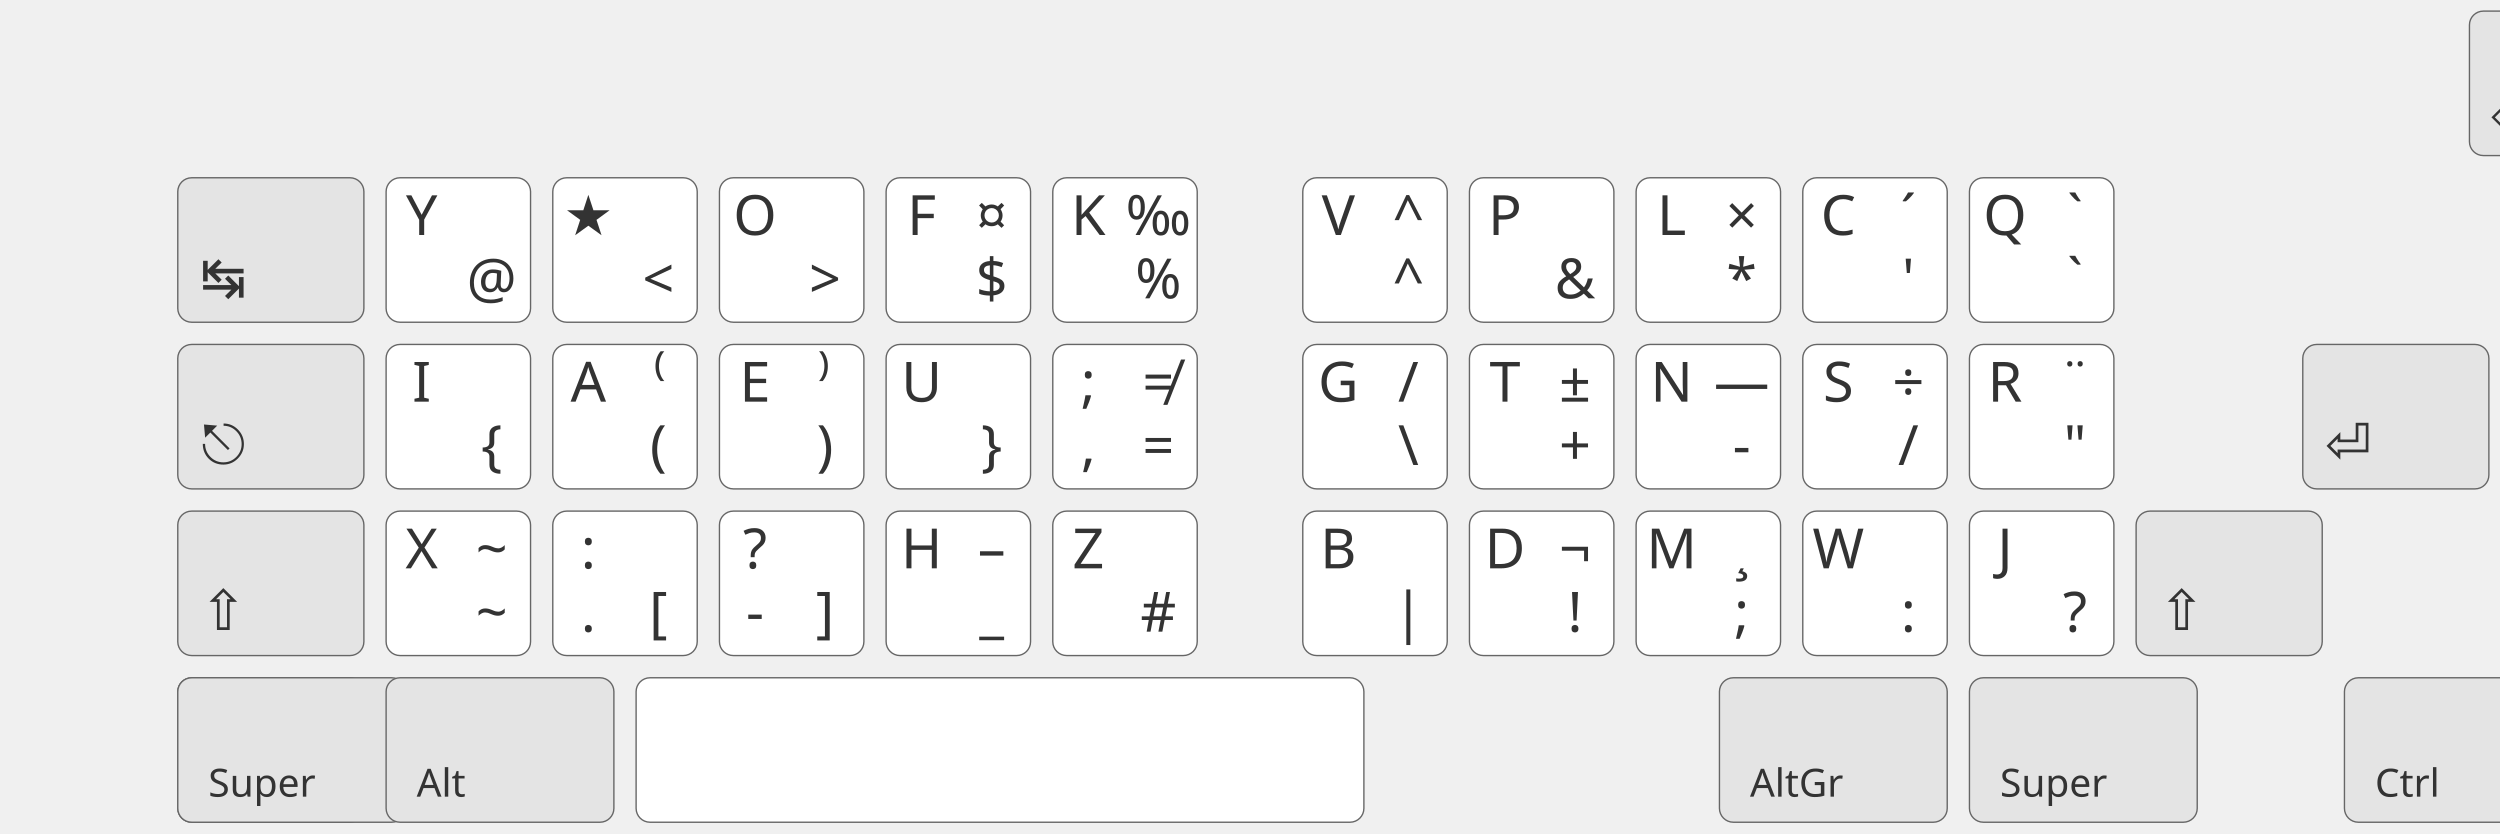
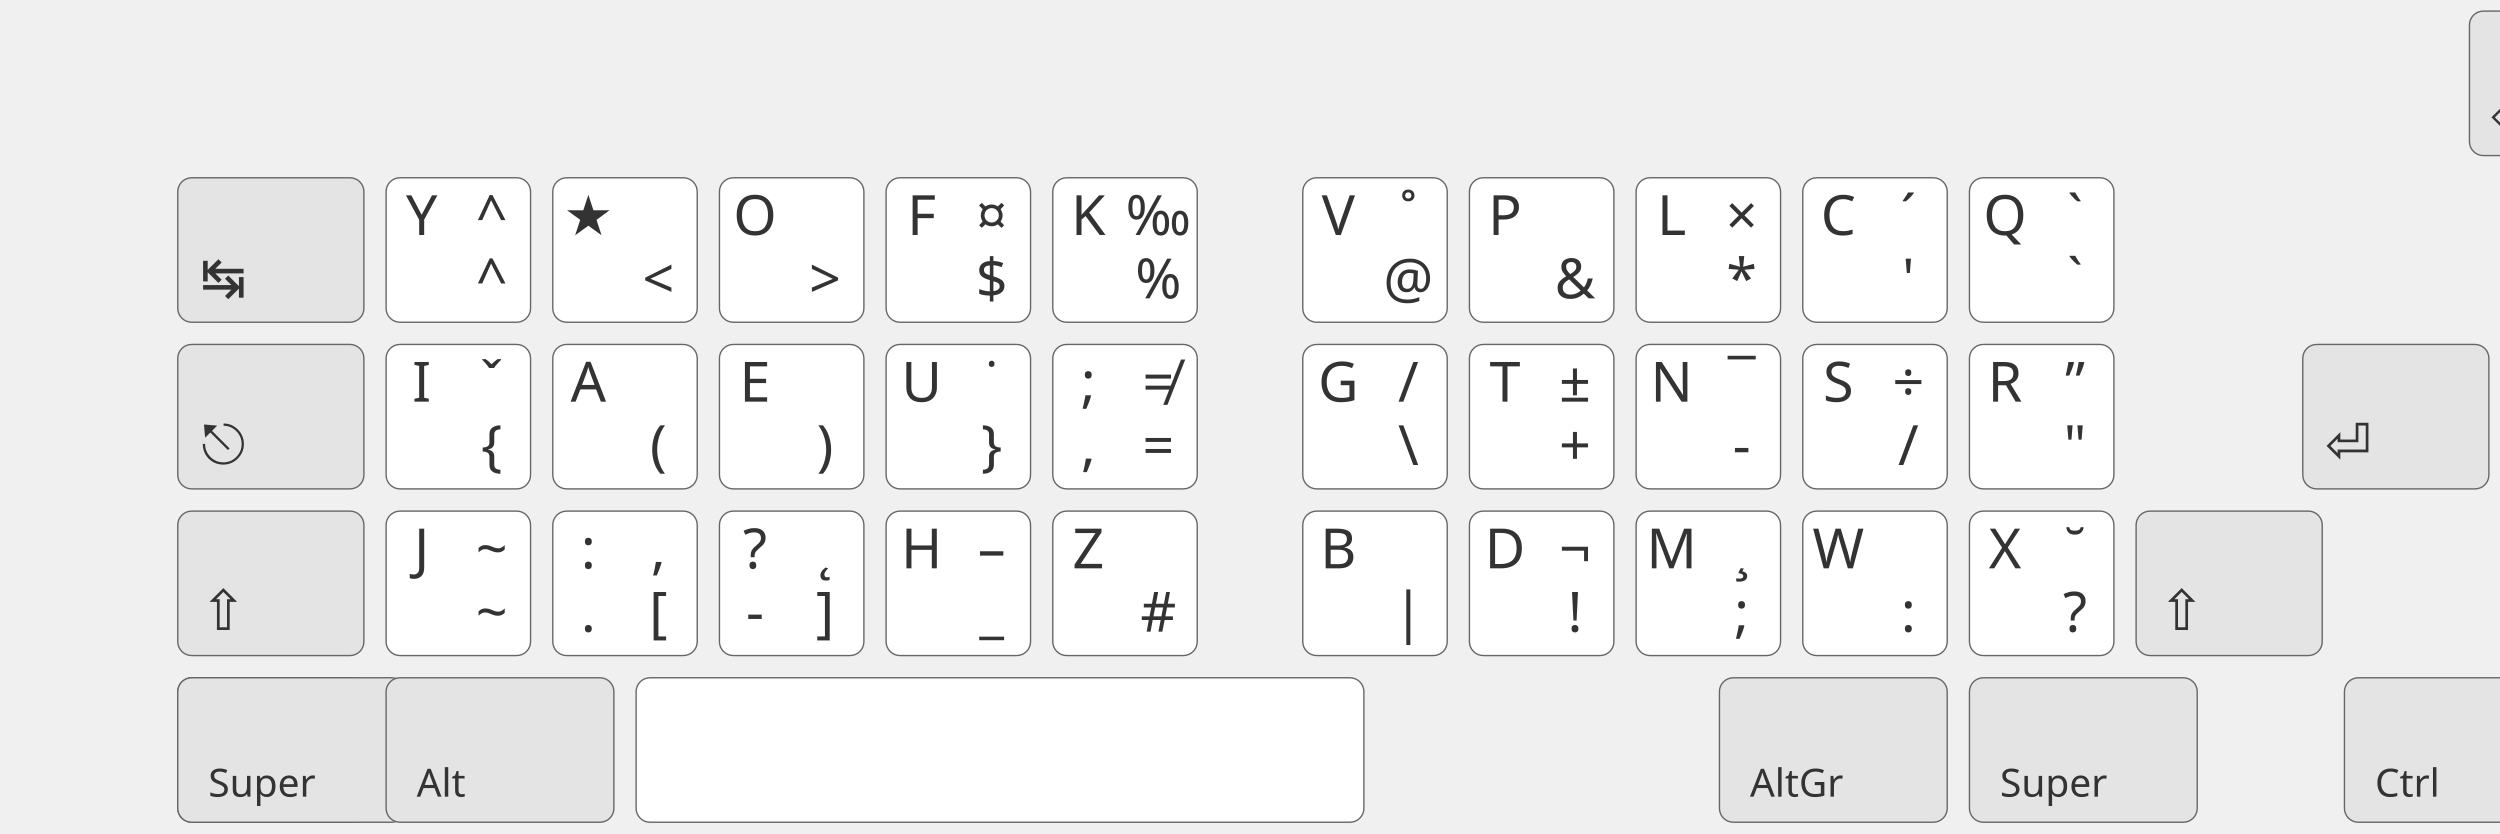
<svg xmlns="http://www.w3.org/2000/svg" class="ergo ol40 altgr" platform="gnu" theme="" viewBox="0 0 900 300">
  <style>
    :root { color-scheme: light dark; }

    rect, path {
      stroke: #666;
      stroke-width: .5px;
      fill: #fff;
    }
    .specialKey,
    .specialKey rect,
    .specialKey path {
      fill: #e4e4e4;
    }
    text {
      fill: #333;
      font: normal 20px sans-serif;
      text-align: center;
    }
    #Backspace text {
      font-size: 12px;
    }

    #Escape { display: none; }

    #row_AE { transform: translate(4px, 4px); }
    #row_AD { transform: translate(4px, 64px); }
    #row_AC { transform: translate(4px, 124px); }
    #row_AB { transform: translate(4px, 184px); }
    #row_AA { transform: translate(4px, 244px); }

    /* Backslash + Enter */
    #Enter path.alt,
    #Enter     .iso,
    #Backslash .iso,
    .alt #Enter rect.ansi,
    .iso #Enter rect.ansi,
    .iso #Enter text.ansi,
    .alt #Backslash .ansi,
    .iso #Backslash .ansi { display: none; }
    #Enter text.ansi,
    .alt #Enter     .alt,
    .iso #Enter     .iso,
    .iso #Backslash .iso { display: block; }
    .iso #Backslash { transform: translate(765px, 60px); }
    .alt #Backslash { transform: translate(780px, -60px); }

    /* Backspace + IntlYen */
    #IntlYen, #Backspace .alt,
    .intlYen  #Backspace .ansi { display: none; }
    .intlYen  #Backspace .alt,
    .intlYen  #IntlYen { display: block; }

    /* ShiftLeft + IntlBackslash */
    #IntlBackslash, #ShiftLeft .iso,
    .intlBackslash  #ShiftLeft .ansi { display: none; }
    .intlBackslash  #ShiftLeft .iso,
    .intlBackslash  #IntlBackslash { display: block; }

    /* ShiftRight + IntlRo */
    #IntlRo, #ShiftRight .abnt,
    .intlRo  #ShiftRight .ansi { display: none; }
    .intlRo  #ShiftRight .abnt,
    .intlRo  #IntlRo { display: block; }

    /* Angle Mod */
    .am #KeyZ          { transform: translateX( 74px); }
    .am #KeyX          { transform: translateX(134px); }
    .am #KeyC          { transform: translateX(194px); }
    .am #KeyV          { transform: translateX(254px); }
    .am #KeyB          { transform: translateX(314px); }
    .am #IntlBackslash { transform: translateX(374px); }

    .specialKey   .ergo,
    .specialKey   .ol60,
    .specialKey   .ol50,
    .specialKey   .ol40,
    #Space        .ol60,
    #Space        .ol50,
    #Space        .ol40,
    #Backquote    .ol60,
    #BracketRight .ol60,
    #Equal        .ol60,
    .ergo #CapsLock,
    .ergo #Space      rect,
    .ergo #Backslash  rect,
    .ergo .specialKey rect,
    .ergo .specialKey text { display: none; }
    .ol50 #Escape,
    .ol40 #Escape,
    .ol60 #Space        .ol60,
    .ol50 #Space        .ol50,
    .ol40 #Space        .ol40,
    .ol60 #Backquote    .ol60,
    .ol60 #BracketRight .ol60,
    .ol60 #Backslash    .ol60,
    .ol60 #Equal        .ol60,
    .ol60 .specialKey   .ol60,
    .ol50 .specialKey   .ol50,
    .ol40 .specialKey   .ol40,
    .ergo .specialKey   .ergo { display: block; }

    .ol50 .pinkyKey, .ol50 #ContextMenu,
    .ol40 .pinkyKey, .ol40 #ContextMenu,
    .ol40 #row_AE .numberKey { display: none; }

    .ergo #row_AE       { transform: translate(94px, 4px); }
    .ergo #row_AD       { transform: translate(64px, 64px); }
    .ergo #row_AC       { transform: translate(49px, 124px); }
    .ergo #row_AB       { transform: translate(19px, 184px); }

    .ergo #Tab          { transform: translate(15px, 0px); }
    .ergo #ShiftLeft    { transform: translate(60px, 0px); }
    .ergo #ControlLeft  { transform: translate(75px, 0px); }
    .ergo #MetaLeft     { transform: translate(150px, 0px); }
    .ergo #AltLeft      { transform: translate(240px, 0px); }
    .ergo #Space        { transform: translate(315px, 0px); }
    .ergo #AltRight     { transform: translate(540px, 0px); }
    .ergo #MetaRight    { transform: translate(630px, 0px); }
    .ergo #ControlRight { transform: translate(750px, 0px); }

    .ergo .left         { transform: translate(-15px, 0px); }
    .ergo .right        { transform: translate(15px, 0px); }

    .ol60 .left         { transform: translate(-75px, 0px); }
    .ol60 #ControlRight { transform: translate(810px, 0px); }
    .ol60 #Backquote    { transform: translate(-15px, 0px); }
    .ol60 #ShiftRight   { transform: translate(795px, 0px); }
    .ol60 #ContextMenu  { transform: translate(750px, 0px); }
    .ol60 #Backslash    { transform: translate(690px, 120px); }
    .ol60 #Backspace    { transform: translate(277.5px, 60px); }
    .ol60 #Enter        { transform: translate(322.5px, 60px); }

    .ol50 #Escape       { transform: translate(-15px, 0px); }
    .ol50 #Backspace    { transform: translate(660px, 0px); }
    .ol50 #Enter        { transform: translate(705px, -60px); }

    .ol40 #Escape       { transform: translate(-15px, 120px); }
    .ol40 #Backspace    { transform: translate(660px, 60px); }
    .ol40 #Enter        { transform: translate(705px, 0px); }

    [platform="gnu"].ergo .specialKey .win,
    [platform="gnu"].ergo .specialKey .mac,
    [platform="win"].ergo .specialKey .gnu,
    [platform="win"].ergo .specialKey .mac { display: none; }
    .ergo .specialKey .mac,
    [platform="gnu"].ergo .specialKey .gnu,
    [platform="win"].ergo .specialKey .win { display: block; }

    /* swap Alt/Meta for MacOSX */
    [platform="gnu"].ergo #MetaLeft,
    [platform="win"].ergo #MetaLeft,
                    .ergo #AltLeft   { transform: translate(150px, 0px); }
    [platform="gnu"].ergo #AltLeft,
    [platform="win"].ergo #AltLeft,
                    .ergo #MetaLeft  { transform: translate(240px, 0px); }
    [platform="gnu"].ergo #AltRight,
    [platform="win"].ergo #AltRight,
                    .ergo #MetaRight { transform: translate(570px, 0px); }
    [platform="gnu"].ergo #MetaRight,
    [platform="win"].ergo #MetaRight,
                    .ergo #AltRight  { transform: translate(660px, 0px); }

    #NonConvert, #Convert, #KanaMode,
    #Lang1, #Lang2,
    #Space .jis,
    #Space .ks,
    .ergo #Space .ansi,
    .ol60 #Space .ansi,
    .ks  #Space .ansi,
    .ks  #Space .jis,
    .jis #Space .ansi,
    .jis #Space .ks { display: none; }
    .ks  #Space .ks,
    .jis #NonConvert, .jis #Convert, .jis #KanaMode,
    .ks #Lang1, .ks #Lang2,
    .jis #Space .jis { display: block; }

    #Backquote .jis,
    #CapsLock  .jis,
    .jis #Backquote .ansi,
    .jis #CapsLock  .ansi { display: none; }
    .jis #Backquote .jis,
    .jis #CapsLock .jis { display: block; }

    #Space text,
    #Lang1 text,
    #Lang2 text,
    #Convert text,
    #NonConvert text,
    .jis #CapsLock text { font-size: 14px; }
    #KanaMode text,
    .jis #Backquote text { font-size: 10px; }

    .specialKey .win,
    .specialKey .gnu {
      display: none;
      font-size: 14px;
    }

    /* display MacOSX by default */
    [platform="gnu"] .specialKey .win,
    [platform="gnu"] .specialKey .mac,
    [platform="win"] .specialKey .gnu,
    [platform="win"] .specialKey .mac { display: none; }
    [platform="mac"] .specialKey .mac,
    [platform="gnu"] .specialKey .gnu,
    [platform="win"] .specialKey .win { display: block; }

    /* swap Alt/Meta for MacOSX */
    [platform="gnu"] #MetaLeft,
    [platform="win"] #MetaLeft,  #AltLeft   { transform: translate(75px, 0px); }
    [platform="gnu"] #AltLeft,
    [platform="win"] #AltLeft,   #MetaLeft  { transform: translate(150px, 0px); }
    [platform="gnu"] #AltRight,
    [platform="win"] #AltRight,  #MetaRight { transform: translate(600px, 0px); }
    [platform="gnu"] #MetaRight,
    [platform="win"] #MetaRight, #AltRight  { transform: translate(675px, 0px); }

    /* optional color theme: reach */
    [theme="reach"] .numberKey rect { fill: hsl( 42, 100%, 95%); }
    [theme="reach"] .letterKey rect { fill: hsl(222, 100%, 95%); }
    [theme="reach"] .homeKey   rect { fill: hsl(222, 100%, 90%); }

    /* optional color theme: hints */
    [theme="hints"] [finger="m1"] rect { fill: hsl(  0, 100%, 95%); }
    [theme="hints"] [finger="l2"] rect { fill: hsl( 42, 100%, 85%); }
    [theme="hints"] [finger="r2"] rect { fill: hsl( 61, 100%, 85%); }
    [theme="hints"] [finger="l3"] rect,
    [theme="hints"] [finger="r3"] rect { fill: hsl(136, 100%, 85%); }
    [theme="hints"] [finger="l4"] rect,
    [theme="hints"] [finger="r4"] rect { fill: hsl(200, 100%, 85%); }
    [theme="hints"] [finger="l5"] rect,
    [theme="hints"] [finger="r5"] rect { fill: hsl(230, 100%, 85%); }
    [theme="hints"] .specialKey   rect,
    [theme="hints"] .specialKey   path { fill: #e4e4e4; }
    [theme="hints"] .hint         rect { fill: #a33; }
    [theme="hints"] .press        rect { fill: #335; }
    [theme="hints"] .press        text { fill: #fff; }
    [theme="hints"] .hint text {
      font-weight: bold;
      fill: white;
    }

    /* hide level3-6 by default */
    .level3, .level4, .level5, .level6 { display: none; }

    /* show 1dk */
    .odk .level5,
    .odk .level6 { display: block; }

    /* show 1dk and AltGr */
    .mixed .level3,
    .mixed .level5 { display: block; opacity: 1; }
    .mixed .level5 { transform: translate(0px, -22.8px); }

    /* show AltGr */
    .altgr .level3,
    .altgr .level4 { display: block; opacity: 1; }

    @media (prefers-color-scheme: dark) {
      rect, path { stroke: #777; fill: #444; }
      .specialKey, .specialKey rect, .specialKey path { fill: #333; }
      text { fill: #bbb; }
      .level3, .level4 { fill: #99f; }
      .level5, .level6 { fill: #6d6; }
      .deadKey { fill: #f44; }

      [theme="reach"] .numberKey rect { fill: hsl( 61, 25%, 30%); }
      [theme="reach"] .letterKey rect { fill: hsl(136, 30%, 30%); }
      [theme="reach"] .letterKey rect { fill: hsl(180, 30%, 30%); }
      [theme="reach"] .homeKey   rect { fill: hsl(230, 30%, 30%); }

      [theme="hints"] [finger="m1"] rect { fill: hsl(  0, 25%, 30%); }
      [theme="hints"] [finger="l2"] rect { fill: hsl( 31, 30%, 30%); }
      [theme="hints"] [finger="r2"] rect { fill: hsl( 61, 30%, 30%); }
      [theme="hints"] [finger="l3"] rect,
      [theme="hints"] [finger="r3"] rect { fill: hsl(136, 30%, 30%); }
      [theme="hints"] [finger="l4"] rect,
      [theme="hints"] [finger="r4"] rect { fill: hsl(200, 30%, 30%); }
      [theme="hints"] [finger="l5"] rect,
      [theme="hints"] [finger="r5"] rect { fill: hsl(230, 30%, 30%); }
      [theme="hints"] .specialKey   rect,
      [theme="hints"] .specialKey   path { fill: #333; }
      [theme="hints"] .hint         rect { fill: #a33; }
      [theme="hints"] .press        rect { fill: #335; }
      [theme="hints"] .press        text { fill: #fff; }
      [theme="hints"] .hint text {
        font-weight: bold;
        fill: white;
      }
    }
  </style>
  <g id="row_AE">
    <g class="left">
      <g class="specialKey" finger="l5" id="Escape">
        <rect width="67" height="52" class="ergo" rx="5" ry="5" />
        <text x="16.4" y="42.8" class="ergo" text-anchor="middle">⎋</text>
      </g>
      <g class="pinkyKey" finger="l5" id="Backquote">
        <rect width="52" height="52" rx="5" ry="5" class="specialKey jis" />
        <rect width="52" height="52" rx="5" ry="5" class="ansi alt iso ergo" />
        <rect width="67" height="52" rx="5" ry="5" class="ol60" />
        <text x="26" y="20" class="jis" text-anchor="middle">半角</text>
        <text x="26" y="32" class="jis" text-anchor="middle">全角</text>
        <text x="26" y="44" class="jis" text-anchor="middle">漢字</text>
        <g class="ansi key" text-anchor="middle">
          <text x="12.8" y="43.4" class="level1">`</text>
          <text x="12.8" y="20.6" class="level2">~</text>
          <text x="38.0" y="43.4" class="level3" />
          <text x="38.0" y="20.6" class="level4" />
          <text x="38.0" y="43.4" class="level5" />
          <text x="38.0" y="20.6" class="level6" />
        </g>
      </g>
      <g class="numberKey" finger="l5" id="Digit1" transform="translate(60)">
        <rect width="52" height="52" rx="5" ry="5" />
        <g class="key" text-anchor="middle">
          <text x="12.8" y="43.4" class="level1">1</text>
-           <text x="12.8" y="20.6" class="level2">!</text>
+           <text x="12.8" y="20.6" class="level2">€</text>
          <text x="38.0" y="43.4" class="level3">₁</text>
          <text x="38.0" y="20.6" class="level4">¹</text>
-           <text x="38.0" y="43.4" class="level5">§</text>
-           <text x="38.0" y="20.6" class="level6">¡</text>
+           <text x="38.0" y="43.4" class="level5">„</text>
+           <text x="38.0" y="20.6" class="level6">‚</text>
        </g>
      </g>
      <g class="numberKey" finger="l4" id="Digit2" transform="translate(120)">
        <rect width="52" height="52" rx="5" ry="5" />
        <g class="key" text-anchor="middle">
          <text x="12.8" y="43.4" class="level1">2</text>
          <text x="12.8" y="20.6" class="level2">@</text>
          <text x="38.0" y="43.4" class="level3">₂</text>
          <text x="38.0" y="20.6" class="level4">²</text>
-           <text x="38.0" y="43.4" class="level5">¶</text>
+           <text x="38.0" y="43.4" class="level5">°</text>
          <text x="38.0" y="20.6" class="level6" />
        </g>
      </g>
      <g class="numberKey" finger="l3" id="Digit3" transform="translate(180)">
        <rect width="52" height="52" rx="5" ry="5" />
        <g class="key" text-anchor="middle">
          <text x="12.8" y="43.4" class="level1">3</text>
          <text x="12.8" y="20.6" class="level2">#</text>
          <text x="38.0" y="43.4" class="level3">₃</text>
          <text x="38.0" y="20.6" class="level4">³</text>
-           <text x="38.0" y="43.4" class="level5">°</text>
+           <text x="38.0" y="43.4" class="level5">¶</text>
          <text x="38.0" y="20.6" class="level6" />
        </g>
      </g>
      <g class="numberKey" finger="l2" id="Digit4" transform="translate(240)">
        <rect width="52" height="52" rx="5" ry="5" />
        <g class="key" text-anchor="middle">
          <text x="12.8" y="43.4" class="level1">4</text>
          <text x="12.8" y="20.6" class="level2">$</text>
          <text x="38.0" y="43.4" class="level3">₄</text>
          <text x="38.0" y="20.6" class="level4">⁴</text>
-           <text x="38.0" y="43.4" class="level5">£</text>
-           <text x="38.0" y="20.6" class="level6">¢</text>
+           <text x="38.0" y="43.4" class="level5">¢</text>
+           <text x="38.0" y="20.6" class="level6" />
        </g>
      </g>
      <g class="numberKey" finger="l2" id="Digit5" transform="translate(300)">
        <rect width="52" height="52" rx="5" ry="5" />
        <g class="key" text-anchor="middle">
          <text x="12.8" y="43.4" class="level1">5</text>
          <text x="12.8" y="20.6" class="level2">%</text>
          <text x="38.0" y="43.4" class="level3">₅</text>
          <text x="38.0" y="20.6" class="level4">⁵</text>
-           <text x="38.0" y="43.4" class="level5">€</text>
-           <text x="38.0" y="20.6" class="level6">‰</text>
+           <text x="38.0" y="43.4" class="level5">‰</text>
+           <text x="38.0" y="20.6" class="level6" />
        </g>
      </g>
    </g>
    <g class="right">
      <g class="numberKey" finger="r2" id="Digit6" transform="translate(360)">
        <rect width="52" height="52" rx="5" ry="5" />
        <g class="key" text-anchor="middle">
          <text x="12.8" y="43.4" class="level1">6</text>
          <text x="12.8" y="20.6" class="level2">^</text>
          <text x="38.0" y="43.4" class="level3">₆</text>
          <text x="38.0" y="20.6" class="level4">⁶</text>
-           <text x="38.0" y="43.4" class="level5">¥</text>
+           <text x="38.0" y="43.4" class="level5" />
          <text x="38.0" y="20.6" class="level6" />
        </g>
      </g>
      <g class="numberKey" finger="r2" id="Digit7" transform="translate(420)">
        <rect width="52" height="52" rx="5" ry="5" />
        <g class="key" text-anchor="middle">
          <text x="12.8" y="43.4" class="level1">7</text>
          <text x="12.8" y="20.6" class="level2">&amp;</text>
          <text x="38.0" y="43.4" class="level3">₇</text>
          <text x="38.0" y="20.6" class="level4">⁷</text>
-           <text x="38.0" y="43.4" class="level5">¤</text>
+           <text x="38.0" y="43.4" class="level5" />
          <text x="38.0" y="20.6" class="level6" />
        </g>
      </g>
      <g class="numberKey" finger="r3" id="Digit8" transform="translate(480)">
        <rect width="52" height="52" rx="5" ry="5" />
        <g class="key" text-anchor="middle">
          <text x="12.8" y="43.4" class="level1">8</text>
          <text x="12.8" y="20.6" class="level2">*</text>
          <text x="38.0" y="43.4" class="level3">₈</text>
          <text x="38.0" y="20.6" class="level4">⁸</text>
-           <text x="38.0" y="43.4" class="level5">„</text>
+           <text x="38.0" y="43.4" class="level5">§</text>
          <text x="38.0" y="20.6" class="level6" />
        </g>
      </g>
      <g class="numberKey" finger="r4" id="Digit9" transform="translate(540)">
        <rect width="52" height="52" rx="5" ry="5" />
        <g class="key" text-anchor="middle">
          <text x="12.8" y="43.4" class="level1">9</text>
-           <text x="12.8" y="20.6" class="level2">(</text>
+           <text x="12.8" y="20.6" class="level2">«</text>
          <text x="38.0" y="43.4" class="level3">₉</text>
          <text x="38.0" y="20.6" class="level4">⁹</text>
          <text x="38.0" y="43.4" class="level5">“</text>
-           <text x="38.0" y="20.6" class="level6">«</text>
+           <text x="38.0" y="20.6" class="level6" />
        </g>
      </g>
      <g class="numberKey" finger="r5" id="Digit0" transform="translate(600)">
        <rect width="52" height="52" rx="5" ry="5" />
        <g class="key" text-anchor="middle">
          <text x="12.8" y="43.4" class="level1">0</text>
-           <text x="12.8" y="20.6" class="level2">)</text>
+           <text x="12.8" y="20.6" class="level2">»</text>
          <text x="38.0" y="43.4" class="level3">₀</text>
          <text x="38.0" y="20.6" class="level4">⁰</text>
          <text x="38.0" y="43.4" class="level5">”</text>
-           <text x="38.0" y="20.6" class="level6">»</text>
+           <text x="38.0" y="20.6" class="level6" />
        </g>
      </g>
      <g class="pinkyKey" finger="r5" id="Minus" transform="translate(660)">
        <rect width="52" height="52" rx="5" ry="5" />
        <g class="key" text-anchor="middle">
          <text x="12.8" y="43.4" class="level1">/</text>
          <text x="12.8" y="20.6" class="level2">_</text>
          <text x="38.0" y="43.4" class="level3" />
          <text x="38.0" y="20.6" class="level4" />
          <text x="38.0" y="43.4" class="level5">÷</text>
          <text x="38.0" y="20.6" class="level6">–</text>
        </g>
      </g>
      <g class="pinkyKey" finger="r5" id="Equal" transform="translate(720)">
        <rect width="52" height="52" rx="5" ry="5" />
        <rect width="67" height="52" rx="5" ry="5" class="ol60" />
        <g class="key" text-anchor="middle">
          <text x="12.8" y="43.4" class="level1">=</text>
          <text x="12.8" y="20.6" class="level2">+</text>
          <text x="38.0" y="43.4" class="level3" />
          <text x="38.0" y="20.6" class="level4" />
          <text x="38.0" y="43.4" class="level5">≠</text>
          <text x="38.0" y="20.6" class="level6">±</text>
        </g>
      </g>
      <g class="pinkyKey" finger="r5" id="IntlYen" transform="translate(780)">
        <rect width="52" height="52" rx="5" ry="5" />
        <g class="key" text-anchor="middle">
          <text x="12.8" y="43.4" class="level1" />
          <text x="12.8" y="20.6" class="level2" />
          <text x="38.0" y="43.4" class="level3" />
          <text x="38.0" y="20.6" class="level4" />
          <text x="38.0" y="43.4" class="level5" />
          <text x="38.0" y="20.6" class="level6" />
        </g>
      </g>
      <g class="specialKey" finger="r5" id="Backspace" transform="translate(780)">
        <rect width="112" height="52" rx="5" ry="5" class="ansi" />
        <rect width="67" height="112" rx="5" ry="5" class="ol60" y="-60" />
        <rect width="67" height="52" rx="5" ry="5" class="ol40 ol50" />
        <rect width="52" height="52" rx="5" ry="5" class="alt" x="60" />
        <text x="16.4" y="42.8" class="ansi" text-anchor="middle">⌫</text>
        <text x="16.4" y="42.8" class="ergo" text-anchor="middle">⌫</text>
        <text x="16.4" y="42.8" class="alt" text-anchor="middle" transform="translate(60)">⌫</text>
      </g>
    </g>
  </g>
  <g id="row_AD">
    <g class="left">
      <g class="specialKey" finger="l5" id="Tab">
        <rect width="82" height="52" rx="5" ry="5" />
        <rect width="67" height="52" class="ergo" rx="5" ry="5" />
        <text x="16.4" y="42.8" text-anchor="middle">↹</text>
        <text x="16.4" y="42.8" text-anchor="middle" class="ergo">↹</text>
      </g>
      <g class="letterKey" finger="l5" id="KeyQ" transform="translate(90)">
        <rect width="52" height="52" rx="5" ry="5" />
        <g class="key" text-anchor="middle">
          <text x="12.8" y="43.4" class="level1" />
          <text x="12.8" y="20.6" class="level2">Y</text>
-           <text x="38.0" y="43.4" class="level3">@</text>
-           <text x="38.0" y="20.6" class="level4" />
+           <text x="38.0" y="43.4" class="level3">^</text>
+           <text x="38.0" y="20.6" class="level4 deadKey">^</text>
          <text x="38.0" y="43.4" class="level5" />
          <text x="38.0" y="20.6" class="level6" />
        </g>
      </g>
      <g class="letterKey" finger="l4" id="KeyW" transform="translate(150)">
        <rect width="52" height="52" rx="5" ry="5" />
        <g class="key" text-anchor="middle">
          <text x="12.8" y="43.4" class="level1" />
          <text x="12.8" y="20.6" class="level2 deadKey">★</text>
          <text x="38.0" y="43.4" class="level3">&lt;</text>
          <text x="38.0" y="20.6" class="level4" />
          <text x="38.0" y="43.4" class="level5 deadKey">¨</text>
          <text x="38.0" y="20.6" class="level6" />
        </g>
      </g>
      <g class="letterKey" finger="l3" id="KeyE" transform="translate(210)">
        <rect width="52" height="52" rx="5" ry="5" />
        <g class="key" text-anchor="middle">
          <text x="12.8" y="43.4" class="level1" />
          <text x="12.8" y="20.6" class="level2">O</text>
          <text x="38.0" y="43.4" class="level3">&gt;</text>
          <text x="38.0" y="20.6" class="level4" />
          <text x="38.0" y="43.4" class="level5">ô</text>
          <text x="38.0" y="20.6" class="level6" />
        </g>
      </g>
      <g class="letterKey" finger="l2" id="KeyR" transform="translate(270)">
        <rect width="52" height="52" rx="5" ry="5" />
        <g class="key" text-anchor="middle">
          <text x="12.8" y="43.4" class="level1" />
          <text x="12.8" y="20.6" class="level2">F</text>
          <text x="38.0" y="43.4" class="level3">$</text>
          <text x="38.0" y="20.6" class="level4 deadKey">¤</text>
          <text x="38.0" y="43.4" class="level5">è</text>
          <text x="38.0" y="20.6" class="level6" />
        </g>
      </g>
      <g class="letterKey" finger="l2" id="KeyT" transform="translate(330)">
        <rect width="52" height="52" rx="5" ry="5" />
        <g class="key" text-anchor="middle">
          <text x="12.8" y="43.4" class="level1" />
          <text x="12.8" y="20.6" class="level2">K</text>
          <text x="38.0" y="43.4" class="level3">%</text>
          <text x="38.0" y="20.6" class="level4">‰</text>
          <text x="38.0" y="43.4" class="level5">ù</text>
          <text x="38.0" y="20.6" class="level6" />
        </g>
      </g>
    </g>
    <g class="right">
      <g class="letterKey" finger="r2" id="KeyY" transform="translate(390)">
        <rect width="52" height="52" rx="5" ry="5" />
        <g class="key" text-anchor="middle">
          <text x="12.8" y="43.4" class="level1" />
          <text x="12.8" y="20.6" class="level2">V</text>
-           <text x="38.0" y="43.4" class="level3">^</text>
-           <text x="38.0" y="20.6" class="level4 deadKey">^</text>
-           <text x="38.0" y="43.4" class="level5">–</text>
+           <text x="38.0" y="43.4" class="level3">@</text>
+           <text x="38.0" y="20.6" class="level4 deadKey">˚</text>
+           <text x="38.0" y="43.4" class="level5" />
          <text x="38.0" y="20.6" class="level6" />
        </g>
      </g>
      <g class="letterKey" finger="r2" id="KeyU" transform="translate(450)">
        <rect width="52" height="52" rx="5" ry="5" />
        <g class="key" text-anchor="middle">
          <text x="12.8" y="43.4" class="level1" />
          <text x="12.8" y="20.6" class="level2">P</text>
          <text x="38.0" y="43.4" class="level3">&amp;</text>
          <text x="38.0" y="20.6" class="level4" />
          <text x="38.0" y="43.4" class="level5" />
          <text x="38.0" y="20.6" class="level6" />
        </g>
      </g>
      <g class="letterKey" finger="r3" id="KeyI" transform="translate(510)">
        <rect width="52" height="52" rx="5" ry="5" />
        <g class="key" text-anchor="middle">
          <text x="12.8" y="43.4" class="level1" />
          <text x="12.8" y="20.6" class="level2">L</text>
          <text x="38.0" y="43.4" class="level3">*</text>
          <text x="38.0" y="20.6" class="level4">×</text>
          <text x="38.0" y="43.4" class="level5">ñ</text>
          <text x="38.0" y="20.6" class="level6" />
        </g>
      </g>
      <g class="letterKey" finger="r4" id="KeyO" transform="translate(570)">
        <rect width="52" height="52" rx="5" ry="5" />
        <g class="key" text-anchor="middle">
          <text x="12.8" y="43.4" class="level1" />
          <text x="12.8" y="20.6" class="level2">C</text>
          <text x="38.0" y="43.4" class="level3">'</text>
          <text x="38.0" y="20.6" class="level4 deadKey">´</text>
          <text x="38.0" y="43.4" class="level5">ç</text>
          <text x="38.0" y="20.6" class="level6" />
        </g>
      </g>
      <g class="letterKey" finger="r5" id="KeyP" transform="translate(630)">
        <rect width="52" height="52" rx="5" ry="5" />
        <g class="key" text-anchor="middle">
          <text x="12.8" y="43.4" class="level1" />
          <text x="12.8" y="20.6" class="level2">Q</text>
          <text x="38.0" y="43.4" class="level3">`</text>
          <text x="38.0" y="20.6" class="level4 deadKey">`</text>
          <text x="38.0" y="43.4" class="level5" />
          <text x="38.0" y="20.6" class="level6" />
        </g>
      </g>
      <g class="pinkyKey" finger="r5" id="BracketLeft" transform="translate(690)">
        <rect width="52" height="52" rx="5" ry="5" />
        <g class="key" text-anchor="middle">
          <text x="12.8" y="43.4" class="level1">[</text>
          <text x="12.8" y="20.6" class="level2">{</text>
          <text x="38.0" y="43.4" class="level3" />
          <text x="38.0" y="20.6" class="level4" />
          <text x="38.0" y="43.4" class="level5" />
          <text x="38.0" y="20.6" class="level6" />
        </g>
      </g>
      <g class="pinkyKey" finger="r5" id="BracketRight" transform="translate(750)">
        <rect width="52" height="52" rx="5" ry="5" />
        <rect width="67" height="52" rx="5" ry="5" class="ol60" />
        <g class="key" text-anchor="middle">
          <text x="12.8" y="43.4" class="level1">]</text>
          <text x="12.8" y="20.6" class="level2">}</text>
          <text x="38.0" y="43.4" class="level3" />
          <text x="38.0" y="20.6" class="level4" />
          <text x="38.0" y="43.4" class="level5" />
          <text x="38.0" y="20.6" class="level6" />
        </g>
      </g>
      <g class="pinkyKey" finger="r5" id="Backslash" transform="translate(810)">
        <rect width="82" height="52" rx="5" ry="5" class="ansi" />
        <rect width="52" height="52" rx="5" ry="5" class="iso ol60" />
        <g class="key" text-anchor="middle">
          <text x="12.8" y="43.4" class="level1">\</text>
          <text x="12.8" y="20.6" class="level2">|</text>
          <text x="38.0" y="43.4" class="level3" />
          <text x="38.0" y="20.6" class="level4" />
          <text x="38.0" y="43.4" class="level5" />
          <text x="38.0" y="20.6" class="level6" />
        </g>
      </g>
    </g>
  </g>
  <g id="row_AC">
    <g class="left">
      <g class="specialKey" finger="l5" id="CapsLock">
        <rect width="97" height="52" rx="5" ry="5" />
        <text x="16.4" y="42.8" text-anchor="middle" class="ansi">⇪</text>
        <text x="23.0" y="42.8" text-anchor="middle" class="jis">英数</text>
      </g>
      <g class="letterKey homeKey" finger="l5" id="KeyA" transform="translate(105)">
        <rect width="52" height="52" rx="5" ry="5" />
        <g class="key" text-anchor="middle">
          <text x="12.8" y="43.4" class="level1" />
          <text x="12.8" y="20.6" class="level2">I</text>
          <text x="38.0" y="43.4" class="level3">{</text>
-           <text x="38.0" y="20.6" class="level4" />
+           <text x="38.0" y="20.6" class="level4 deadKey">ˇ</text>
          <text x="38.0" y="43.4" class="level5">î</text>
          <text x="38.0" y="20.6" class="level6" />
        </g>
      </g>
      <g class="letterKey homeKey" finger="l4" id="KeyS" transform="translate(165)">
        <rect width="52" height="52" rx="5" ry="5" />
        <g class="key" text-anchor="middle">
          <text x="12.8" y="43.4" class="level1" />
          <text x="12.8" y="20.6" class="level2">A</text>
          <text x="38.0" y="43.4" class="level3">(</text>
-           <text x="38.0" y="20.6" class="level4">⁽</text>
+           <text x="38.0" y="20.6" class="level4" />
          <text x="38.0" y="43.4" class="level5">æ</text>
          <text x="38.0" y="20.6" class="level6" />
        </g>
      </g>
      <g class="letterKey homeKey" finger="l3" id="KeyD" transform="translate(225)">
        <rect width="52" height="52" rx="5" ry="5" />
        <g class="key" text-anchor="middle">
          <text x="12.8" y="43.4" class="level1" />
          <text x="12.8" y="20.6" class="level2">E</text>
          <text x="38.0" y="43.4" class="level3">)</text>
-           <text x="38.0" y="20.6" class="level4">⁾</text>
+           <text x="38.0" y="20.6" class="level4" />
          <text x="38.0" y="43.4" class="level5">ê</text>
          <text x="38.0" y="20.6" class="level6" />
        </g>
      </g>
      <g class="letterKey homeKey" finger="l2" id="KeyF" transform="translate(285)">
        <rect width="52" height="52" rx="5" ry="5" />
        <g class="key" text-anchor="middle">
          <text x="12.8" y="43.4" class="level1" />
          <text x="12.8" y="20.6" class="level2">U</text>
          <text x="38.0" y="43.4" class="level3">}</text>
-           <text x="38.0" y="20.6" class="level4" />
+           <text x="38.0" y="20.6" class="level4 deadKey">˙</text>
          <text x="38.0" y="43.4" class="level5">é</text>
          <text x="38.0" y="20.6" class="level6" />
        </g>
      </g>
      <g class="letterKey" finger="l2" id="KeyG" transform="translate(345)">
        <rect width="52" height="52" rx="5" ry="5" />
        <g class="key" text-anchor="middle">
          <text x="12.8" y="43.4" class="level1">,</text>
          <text x="12.8" y="20.6" class="level2">;</text>
          <text x="38.0" y="43.4" class="level3">=</text>
          <text x="38.0" y="20.6" class="level4">≠</text>
          <text x="38.0" y="43.4" class="level5">û</text>
          <text x="38.0" y="20.6" class="level6" />
        </g>
      </g>
    </g>
    <g class="right">
      <g class="letterKey" finger="r2" id="KeyH" transform="translate(405)">
        <rect width="52" height="52" rx="5" ry="5" />
        <g class="key" text-anchor="middle">
          <text x="12.8" y="43.4" class="level1" />
          <text x="12.8" y="20.6" class="level2">G</text>
          <text x="38.0" y="43.4" class="level3">\</text>
          <text x="38.0" y="20.6" class="level4 deadKey">/</text>
          <text x="38.0" y="43.4" class="level5 deadKey">α</text>
          <text x="38.0" y="20.6" class="level6" />
        </g>
      </g>
      <g class="letterKey homeKey" finger="r2" id="KeyJ" transform="translate(465)">
        <rect width="52" height="52" rx="5" ry="5" />
        <g class="key" text-anchor="middle">
          <text x="12.8" y="43.4" class="level1" />
          <text x="12.8" y="20.6" class="level2">T</text>
          <text x="38.0" y="43.4" class="level3">+</text>
          <text x="38.0" y="20.6" class="level4">±</text>
          <text x="38.0" y="43.4" class="level5">à</text>
          <text x="38.0" y="20.6" class="level6" />
        </g>
      </g>
      <g class="letterKey homeKey" finger="r3" id="KeyK" transform="translate(525)">
        <rect width="52" height="52" rx="5" ry="5" />
        <g class="key" text-anchor="middle">
          <text x="12.8" y="43.4" class="level1" />
          <text x="12.8" y="20.6" class="level2">N</text>
          <text x="38.0" y="43.4" class="level3">-</text>
-           <text x="38.0" y="20.6" class="level4">—</text>
+           <text x="38.0" y="20.6" class="level4 deadKey">¯</text>
          <text x="38.0" y="43.4" class="level5">â</text>
          <text x="38.0" y="20.6" class="level6" />
        </g>
      </g>
      <g class="letterKey homeKey" finger="r4" id="KeyL" transform="translate(585)">
        <rect width="52" height="52" rx="5" ry="5" />
        <g class="key" text-anchor="middle">
          <text x="12.8" y="43.4" class="level1" />
          <text x="12.8" y="20.6" class="level2">S</text>
          <text x="38.0" y="43.4" class="level3">/</text>
          <text x="38.0" y="20.6" class="level4">÷</text>
          <text x="38.0" y="43.4" class="level5">_</text>
          <text x="38.0" y="20.6" class="level6" />
        </g>
      </g>
      <g class="letterKey homeKey" finger="r5" id="Semicolon" transform="translate(645)">
        <rect width="52" height="52" rx="5" ry="5" />
        <g class="key" text-anchor="middle">
          <text x="12.8" y="43.4" class="level1" />
          <text x="12.8" y="20.6" class="level2">R</text>
          <text x="38.0" y="43.4" class="level3">"</text>
-           <text x="38.0" y="20.6" class="level4 deadKey">¨</text>
+           <text x="38.0" y="20.6" class="level4 deadKey">”</text>
          <text x="38.0" y="43.4" class="level5">œ</text>
          <text x="38.0" y="20.6" class="level6" />
        </g>
      </g>
      <g class="pinkyKey" finger="r5" id="Quote" transform="translate(705)">
        <rect width="52" height="52" rx="5" ry="5" />
        <g class="key" text-anchor="middle">
          <text x="12.8" y="43.4" class="level1">'</text>
          <text x="12.8" y="20.6" class="level2">"</text>
          <text x="38.0" y="43.4" class="level3" />
          <text x="38.0" y="20.6" class="level4" />
          <text x="38.0" y="43.4" class="level5" />
          <text x="38.0" y="20.6" class="level6" />
        </g>
      </g>
      <g class="specialKey" finger="r5" id="Enter" transform="translate(765)">
        <path class="alt" d="M50-60h72a5 5 0 0 1 5 5V47a5 5 0 0 1-5 5H5a5 5 0 0 1-5-5V5a5 5 0 0 1 5-5h35a5 5 1 0 0 5-5v-50a5 5 0 0 1 5-5z" />
        <path class="iso" d="M50-60h72a5 5 0 0 1 5 5V47a5 5 0 0 1-5 5H65a5 5 0 0 1-5-5V-3a5 5 1 0 0-5-5h-5a5 5 0 0 1-5-5v-42a5 5 0 0 1 5-5z" />
        <rect width="127" height="52" rx="5" ry="5" class="ansi" />
        <rect width="67" height="112" rx="5" ry="5" class="ol60" y="-60" />
        <rect width="67" height="52" rx="5" ry="5" class="ol40 ol50" />
        <text x="16.4" y="42.8" text-anchor="middle" class="ansi alt ergo">⏎</text>
        <text x="16.4" y="42.8" text-anchor="middle" class="iso" transform="translate(60)">⏎</text>
      </g>
    </g>
  </g>
  <g id="row_AB">
    <g class="left">
      <g class="specialKey" finger="l5" id="ShiftLeft">
        <rect width="127" height="52" rx="5" ry="5" class="ansi alt" />
        <rect width="67" height="52" rx="5" ry="5" class="iso" />
        <rect width="67" height="112" rx="5" ry="5" class="ol50 ol60" y="-60" />
        <rect width="67" height="52" rx="5" ry="5" class="ol40" />
        <text x="16.4" y="42.8" text-anchor="middle">⇧</text>
        <text x="16.4" y="42.8" text-anchor="middle" class="ergo">⇧</text>
      </g>
      <g class="pinkyKey" finger="l5" id="IntlBackslash" transform="translate(75)">
        <rect width="52" height="52" rx="5" ry="5" />
        <g class="key" text-anchor="middle">
          <text x="12.8" y="43.4" class="level1">&lt;</text>
          <text x="12.8" y="20.6" class="level2">&gt;</text>
          <text x="38.0" y="43.4" class="level3" />
          <text x="38.0" y="20.6" class="level4" />
          <text x="38.0" y="43.4" class="level5" />
          <text x="38.0" y="20.6" class="level6" />
        </g>
      </g>
      <g class="letterKey" finger="l5" id="KeyZ" transform="translate(135)">
        <rect width="52" height="52" rx="5" ry="5" />
        <g class="key" text-anchor="middle">
          <text x="12.8" y="43.4" class="level1" />
-           <text x="12.8" y="20.6" class="level2">X</text>
+           <text x="12.8" y="20.6" class="level2">J</text>
          <text x="38.0" y="43.4" class="level3">~</text>
          <text x="38.0" y="20.6" class="level4 deadKey">~</text>
          <text x="38.0" y="43.4" class="level5" />
          <text x="38.0" y="20.6" class="level6" />
        </g>
      </g>
      <g class="letterKey" finger="l4" id="KeyX" transform="translate(195)">
        <rect width="52" height="52" rx="5" ry="5" />
        <g class="key" text-anchor="middle">
          <text x="12.8" y="43.4" class="level1">.</text>
          <text x="12.8" y="20.6" class="level2">:</text>
          <text x="38.0" y="43.4" class="level3">[</text>
-           <text x="38.0" y="20.6" class="level4" />
+           <text x="38.0" y="20.6" class="level4 deadKey">,</text>
          <text x="38.0" y="43.4" class="level5">…</text>
          <text x="38.0" y="20.6" class="level6" />
        </g>
      </g>
      <g class="letterKey" finger="l3" id="KeyC" transform="translate(255)">
        <rect width="52" height="52" rx="5" ry="5" />
        <g class="key" text-anchor="middle">
          <text x="12.8" y="43.4" class="level1">-</text>
          <text x="12.8" y="20.6" class="level2">?</text>
          <text x="38.0" y="43.4" class="level3">]</text>
-           <text x="38.0" y="20.6" class="level4" />
+           <text x="38.0" y="20.6" class="level4 deadKey">˛</text>
          <text x="38.0" y="43.4" class="level5">‑</text>
          <text x="38.0" y="20.6" class="level6">¿</text>
        </g>
      </g>
      <g class="letterKey" finger="l2" id="KeyV" transform="translate(315)">
        <rect width="52" height="52" rx="5" ry="5" />
        <g class="key" text-anchor="middle">
          <text x="12.8" y="43.4" class="level1" />
          <text x="12.8" y="20.6" class="level2">H</text>
          <text x="38.0" y="43.4" class="level3">_</text>
          <text x="38.0" y="20.6" class="level4">–</text>
-           <text x="38.0" y="43.4" class="level5" />
+           <text x="38.0" y="43.4" class="level5">–</text>
          <text x="38.0" y="20.6" class="level6" />
        </g>
      </g>
      <g class="letterKey" finger="l2" id="KeyB" transform="translate(375)">
        <rect width="52" height="52" rx="5" ry="5" />
        <g class="key" text-anchor="middle">
          <text x="12.8" y="43.4" class="level1" />
          <text x="12.8" y="20.6" class="level2">Z</text>
          <text x="38.0" y="43.4" class="level3">#</text>
          <text x="38.0" y="20.6" class="level4" />
-           <text x="38.0" y="43.4" class="level5">ŭ</text>
+           <text x="38.0" y="43.4" class="level5">—</text>
          <text x="38.0" y="20.6" class="level6" />
        </g>
      </g>
    </g>
    <g class="right">
      <g class="letterKey" finger="r2" id="KeyN" transform="translate(435)">
        <rect width="52" height="52" rx="5" ry="5" />
        <g class="key" text-anchor="middle">
          <text x="12.8" y="43.4" class="level1" />
          <text x="12.8" y="20.6" class="level2">B</text>
          <text x="38.0" y="43.4" class="level3">|</text>
          <text x="38.0" y="20.6" class="level4" />
-           <text x="38.0" y="43.4" class="level5">—</text>
+           <text x="38.0" y="43.4" class="level5" />
          <text x="38.0" y="20.6" class="level6" />
        </g>
      </g>
      <g class="letterKey" finger="r2" id="KeyM" transform="translate(495)">
        <rect width="52" height="52" rx="5" ry="5" />
        <g class="key" text-anchor="middle">
          <text x="12.8" y="43.4" class="level1" />
          <text x="12.8" y="20.6" class="level2">D</text>
          <text x="38.0" y="43.4" class="level3">!</text>
          <text x="38.0" y="20.6" class="level4">¬</text>
          <text x="38.0" y="43.4" class="level5">·</text>
          <text x="38.0" y="20.6" class="level6">•</text>
        </g>
      </g>
      <g class="letterKey" finger="r3" id="Comma" transform="translate(555)">
        <rect width="52" height="52" rx="5" ry="5" />
        <g class="key" text-anchor="middle">
          <text x="12.8" y="43.4" class="level1" />
          <text x="12.8" y="20.6" class="level2">M</text>
          <text x="38.0" y="43.4" class="level3">;</text>
          <text x="38.0" y="20.6" class="level4 deadKey">¸</text>
          <text x="38.0" y="43.4" class="level5">µ</text>
          <text x="38.0" y="20.6" class="level6" />
        </g>
      </g>
      <g class="letterKey" finger="r4" id="Period" transform="translate(615)">
        <rect width="52" height="52" rx="5" ry="5" />
        <g class="key" text-anchor="middle">
          <text x="12.8" y="43.4" class="level1" />
          <text x="12.8" y="20.6" class="level2">W</text>
          <text x="38.0" y="43.4" class="level3">:</text>
          <text x="38.0" y="20.6" class="level4" />
          <text x="38.0" y="43.4" class="level5">ß</text>
          <text x="38.0" y="20.6" class="level6" />
        </g>
      </g>
      <g class="letterKey" finger="r5" id="Slash" transform="translate(675)">
        <rect width="52" height="52" rx="5" ry="5" />
        <g class="key" text-anchor="middle">
          <text x="12.8" y="43.4" class="level1" />
-           <text x="12.8" y="20.6" class="level2">J</text>
+           <text x="12.8" y="20.6" class="level2">X</text>
          <text x="38.0" y="43.4" class="level3">?</text>
-           <text x="38.0" y="20.6" class="level4" />
+           <text x="38.0" y="20.6" class="level4 deadKey">˘</text>
          <text x="38.0" y="43.4" class="level5" />
          <text x="38.0" y="20.6" class="level6" />
        </g>
      </g>
      <g class="pinkyKey" finger="r5" id="IntlRo" transform="translate(735)">
        <rect width="52" height="52" rx="5" ry="5" />
      </g>
      <g class="specialKey" finger="r5" id="ShiftRight" transform="translate(735)">
        <rect width="157" height="52" rx="5" ry="5" class="ansi" />
        <rect width="97" height="52" rx="5" ry="5" class="abnt" x="60" />
        <rect width="67" height="112" rx="5" ry="5" class="ol50 ol60" y="-60" />
        <rect width="67" height="52" rx="5" ry="5" class="ol40" />
        <text x="16.4" y="42.8" text-anchor="middle" class="ansi">⇧</text>
        <text x="16.4" y="42.8" text-anchor="middle" class="ergo">⇧</text>
        <text x="16.4" y="42.8" text-anchor="middle" class="abnt" transform="translate(60)">⇧</text>
      </g>
    </g>
  </g>
  <g id="row_AA">
    <g class="left">
      <g class="specialKey" id="ControlLeft">
        <rect width="67" height="52" rx="5" ry="5" />
        <rect width="67" height="52" rx="5" ry="5" class="ergo" />
        <text x="11.0" y="42.8" class="win gnu">Ctrl</text>
        <text x="16.4" y="42.8" class="mac" text-anchor="middle">⌃</text>
      </g>
      <g class="specialKey" id="MetaLeft" transform="translate(75)">
        <rect width="67" height="52" rx="5" ry="5" />
        <rect width="82" height="52" rx="5" ry="5" class="ergo" />
        <text x="11.0" y="42.8" class="win">Win</text>
        <text x="11.0" y="42.8" class="gnu">Super</text>
        <text x="16.4" y="42.8" class="mac" text-anchor="middle">⌘</text>
      </g>
      <g class="specialKey" id="AltLeft" transform="translate(150)">
        <rect width="67" height="52" rx="5" ry="5" />
        <rect width="82" height="52" rx="5" ry="5" class="ergo" />
        <text x="11.0" y="42.8" class="win gnu">Alt</text>
        <text x="16.4" y="42.8" class="mac" text-anchor="middle">⌥</text>
      </g>
      <g class="specialKey" id="Lang2" transform="translate(225)">
        <rect width="52" height="52" rx="5" ry="5" />
        <text x="20" y="42.8" text-anchor="middle">한자</text>
      </g>
      <g class="specialKey" id="NonConvert" transform="translate(225)">
        <rect width="52" height="52" rx="5" ry="5" />
        <text x="26" y="42.8" text-anchor="middle">無変換</text>
      </g>
    </g>
    <g class="homeKey" finger="m1" id="Space" transform="translate(225)">
      <rect width="367" height="52" rx="5" ry="5" class="ansi" />
      <rect width="322" height="52" rx="5" ry="5" class="ol60" x="-60" />
      <rect width="262" height="52" rx="5" ry="5" class="ol50 ol40" />
      <rect width="247" height="52" rx="5" ry="5" class="ks" x="60" />
      <rect width="187" height="52" rx="5" ry="5" class="jis" x="60" />
      <g class="key" text-anchor="begin">
        <text x="11.0" y="43.4" class="level1 ansi" />
        <text x="-49.0" y="43.4" class="level2 ol60" />
        <text x="11.0" y="43.4" class="level1 ol50 ol40" />
        <text x="11.0" y="20.6" class="level2 ansi" />
        <text x="-49.0" y="20.6" class="level2 ol60" />
        <text x="11.0" y="20.6" class="level2 ol50 ol40" />
      </g>
      <g class="key" text-anchor="end">
        <text x="356.0" y="43.4" class="level3 ansi" />
        <text x="356.0" y="43.4" class="level5 ansi" />
        <text x="251.0" y="43.4" class="level3 ol60 ol50 ol40" />
        <text x="251.0" y="43.4" class="level5 ol60 ol50 ol40" />
      </g>
    </g>
    <g class="right">
      <g class="specialKey" id="Convert" transform="translate(480)">
        <rect width="52" height="52" rx="5" ry="5" />
        <text x="26" y="42.8" text-anchor="middle">変換</text>
      </g>
      <g class="specialKey" id="KanaMode" transform="translate(540)">
        <rect width="52" height="52" rx="5" ry="5" />
        <text x="26" y="20" text-anchor="middle">カタカナ</text>
        <text x="26" y="32" text-anchor="middle">ひらがな</text>
        <text x="26" y="44" text-anchor="middle">ローマ字</text>
      </g>
      <g class="specialKey" id="Lang1" transform="translate(540)">
        <rect width="52" height="52" rx="5" ry="5" />
        <text x="20" y="42.8" text-anchor="middle">한/영</text>
      </g>
      <g class="specialKey" id="AltRight" transform="translate(600)">
        <rect width="67" height="52" rx="5" ry="5" />
        <rect width="82" height="52" rx="5" ry="5" class="ergo" />
        <text x="11.0" y="42.8" class="win gnu">AltGr</text>
        <text x="16.4" y="42.8" class="mac" text-anchor="middle">⌥</text>
      </g>
      <g class="specialKey" id="MetaRight" transform="translate(690)">
        <rect width="67" height="52" rx="5" ry="5" />
        <rect width="82" height="52" rx="5" ry="5" class="ergo" />
        <text x="11.0" y="42.8" class="win">Win</text>
        <text x="11.0" y="42.8" class="gnu">Super</text>
        <text x="16.4" y="42.8" class="mac" text-anchor="middle">⌘</text>
      </g>
      <g class="specialKey" id="ContextMenu" transform="translate(750)">
        <rect width="67" height="52" rx="5" ry="5" />
        <rect width="52" height="52" rx="5" ry="5" class="ergo" />
        <text x="16.4" y="42.8" text-anchor="middle">☰</text>
        <text x="16.4" y="42.8" text-anchor="middle" class="ol60">☰</text>
      </g>
      <g class="specialKey" id="ControlRight" transform="translate(825)">
        <rect width="67" height="52" rx="5" ry="5" />
        <rect width="67" height="52" rx="5" ry="5" class="ergo" />
        <text x="11.0" y="42.8" class="win gnu">Ctrl</text>
        <text x="16.4" y="42.8" class="mac" text-anchor="middle">⌃</text>
      </g>
    </g>
  </g>
</svg>
